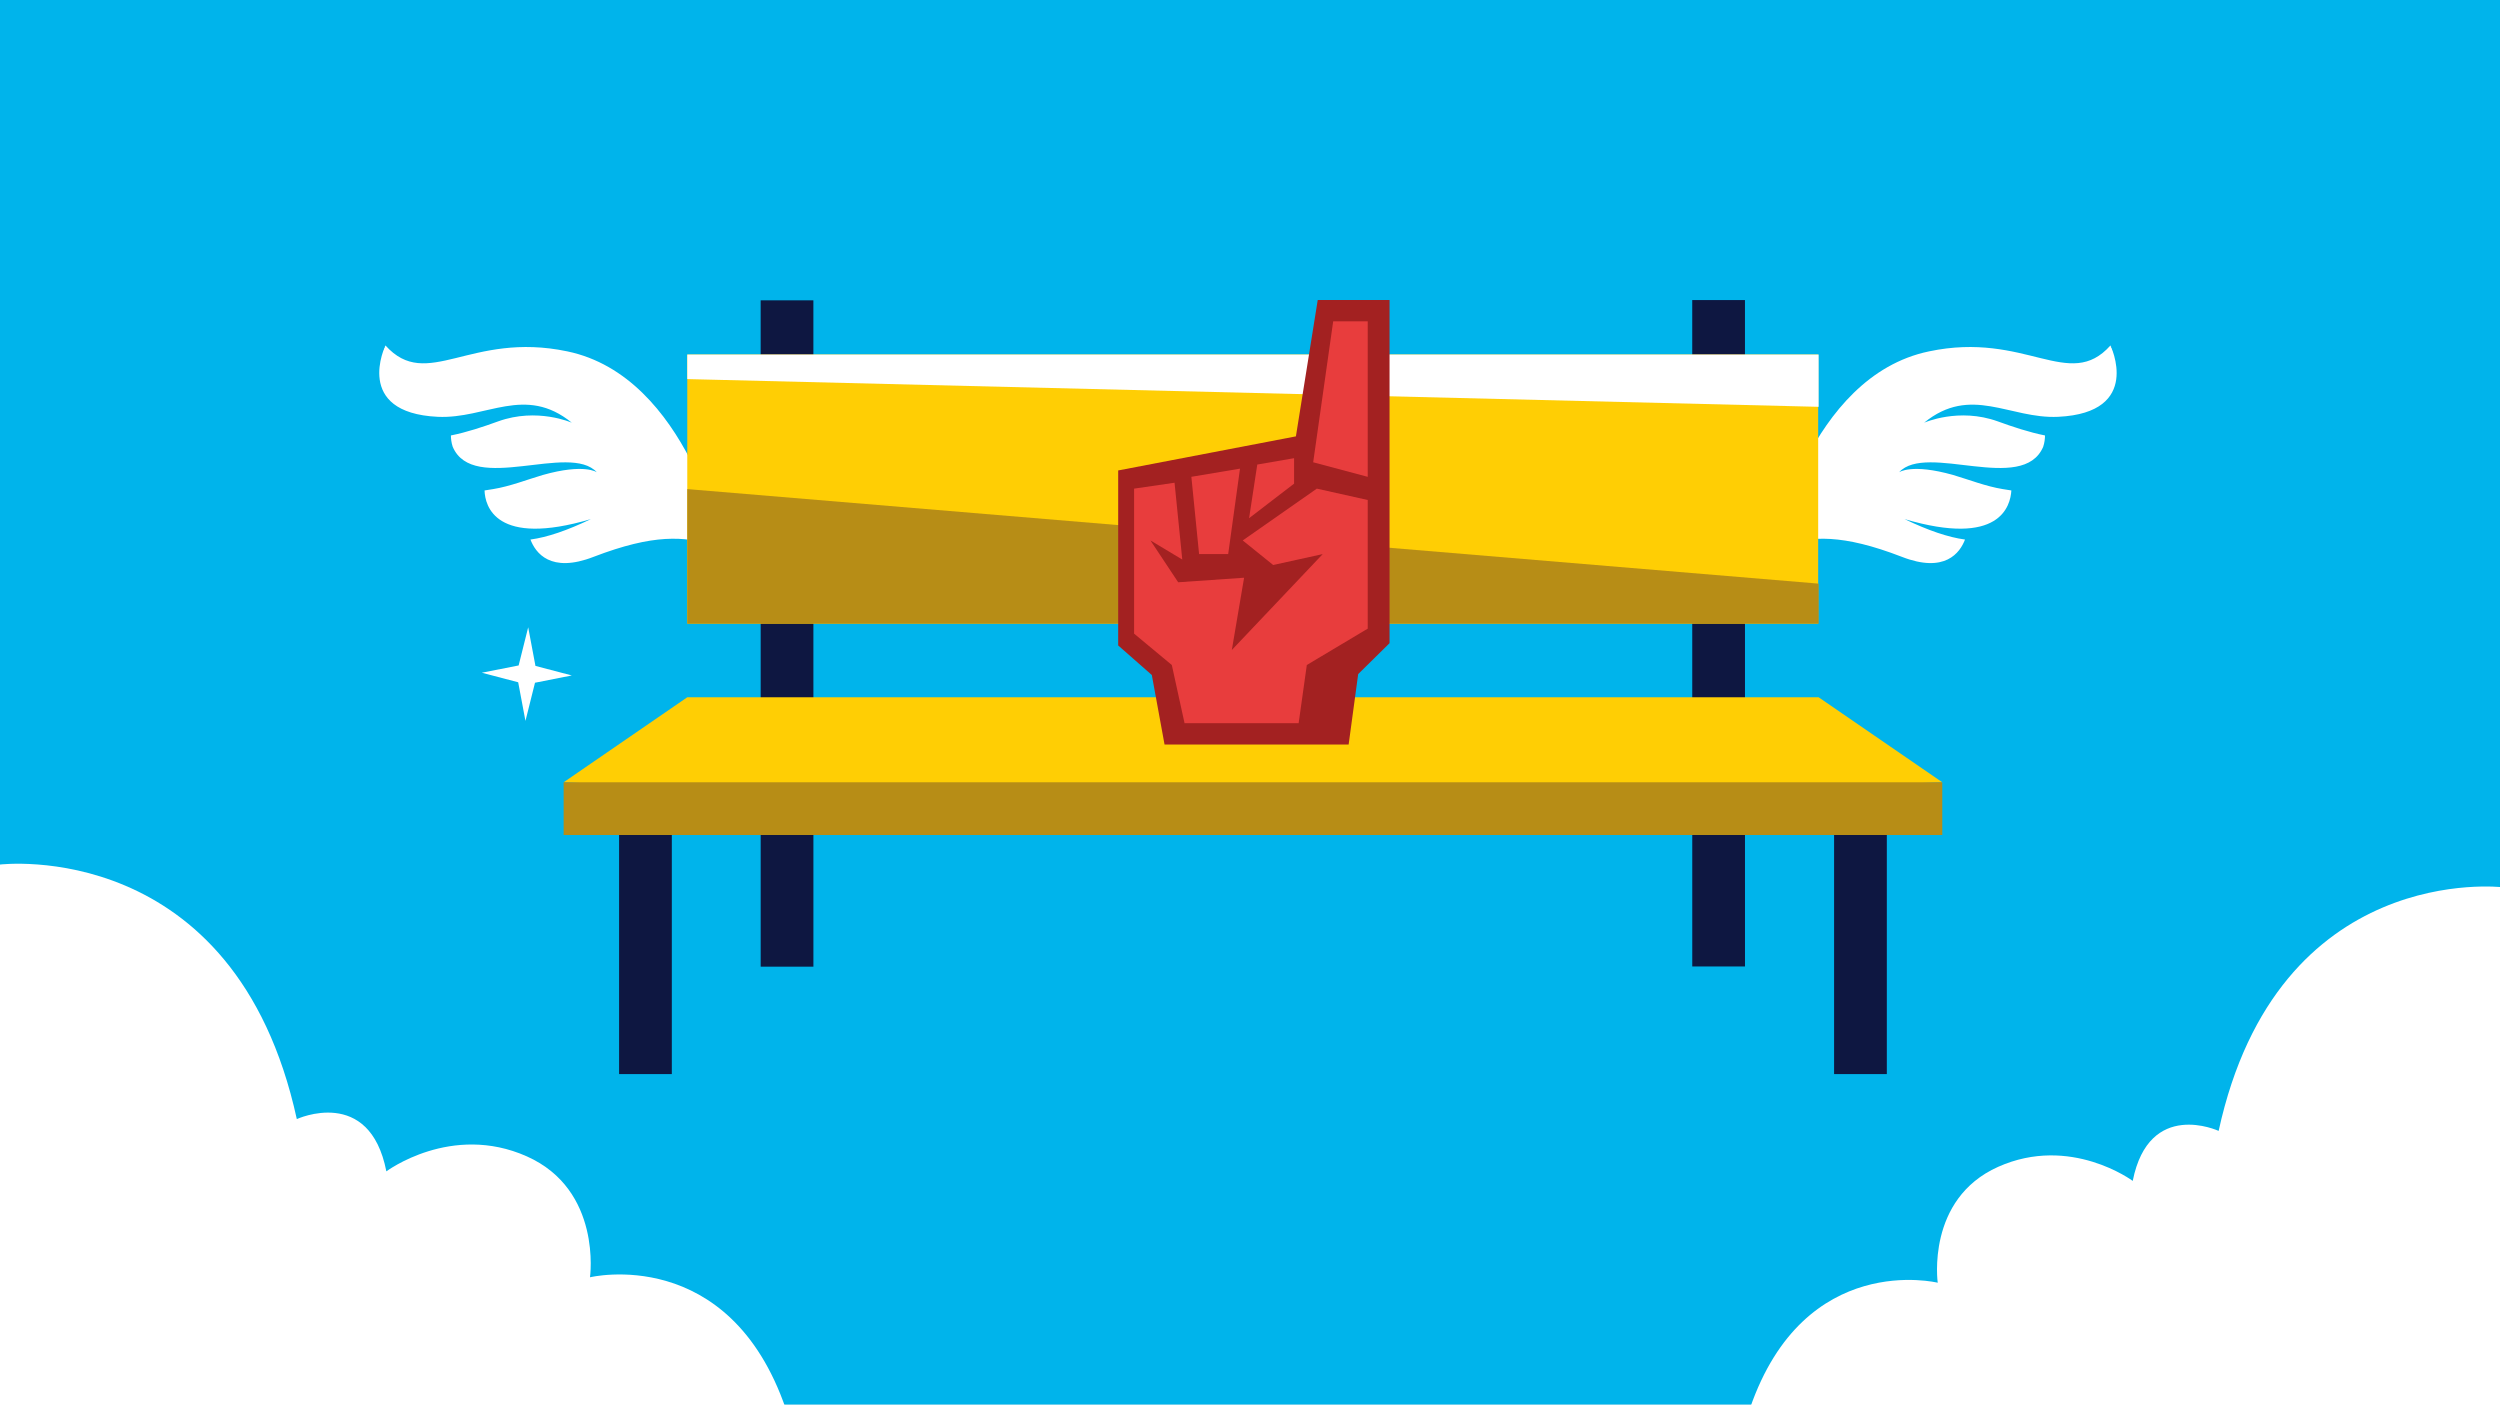
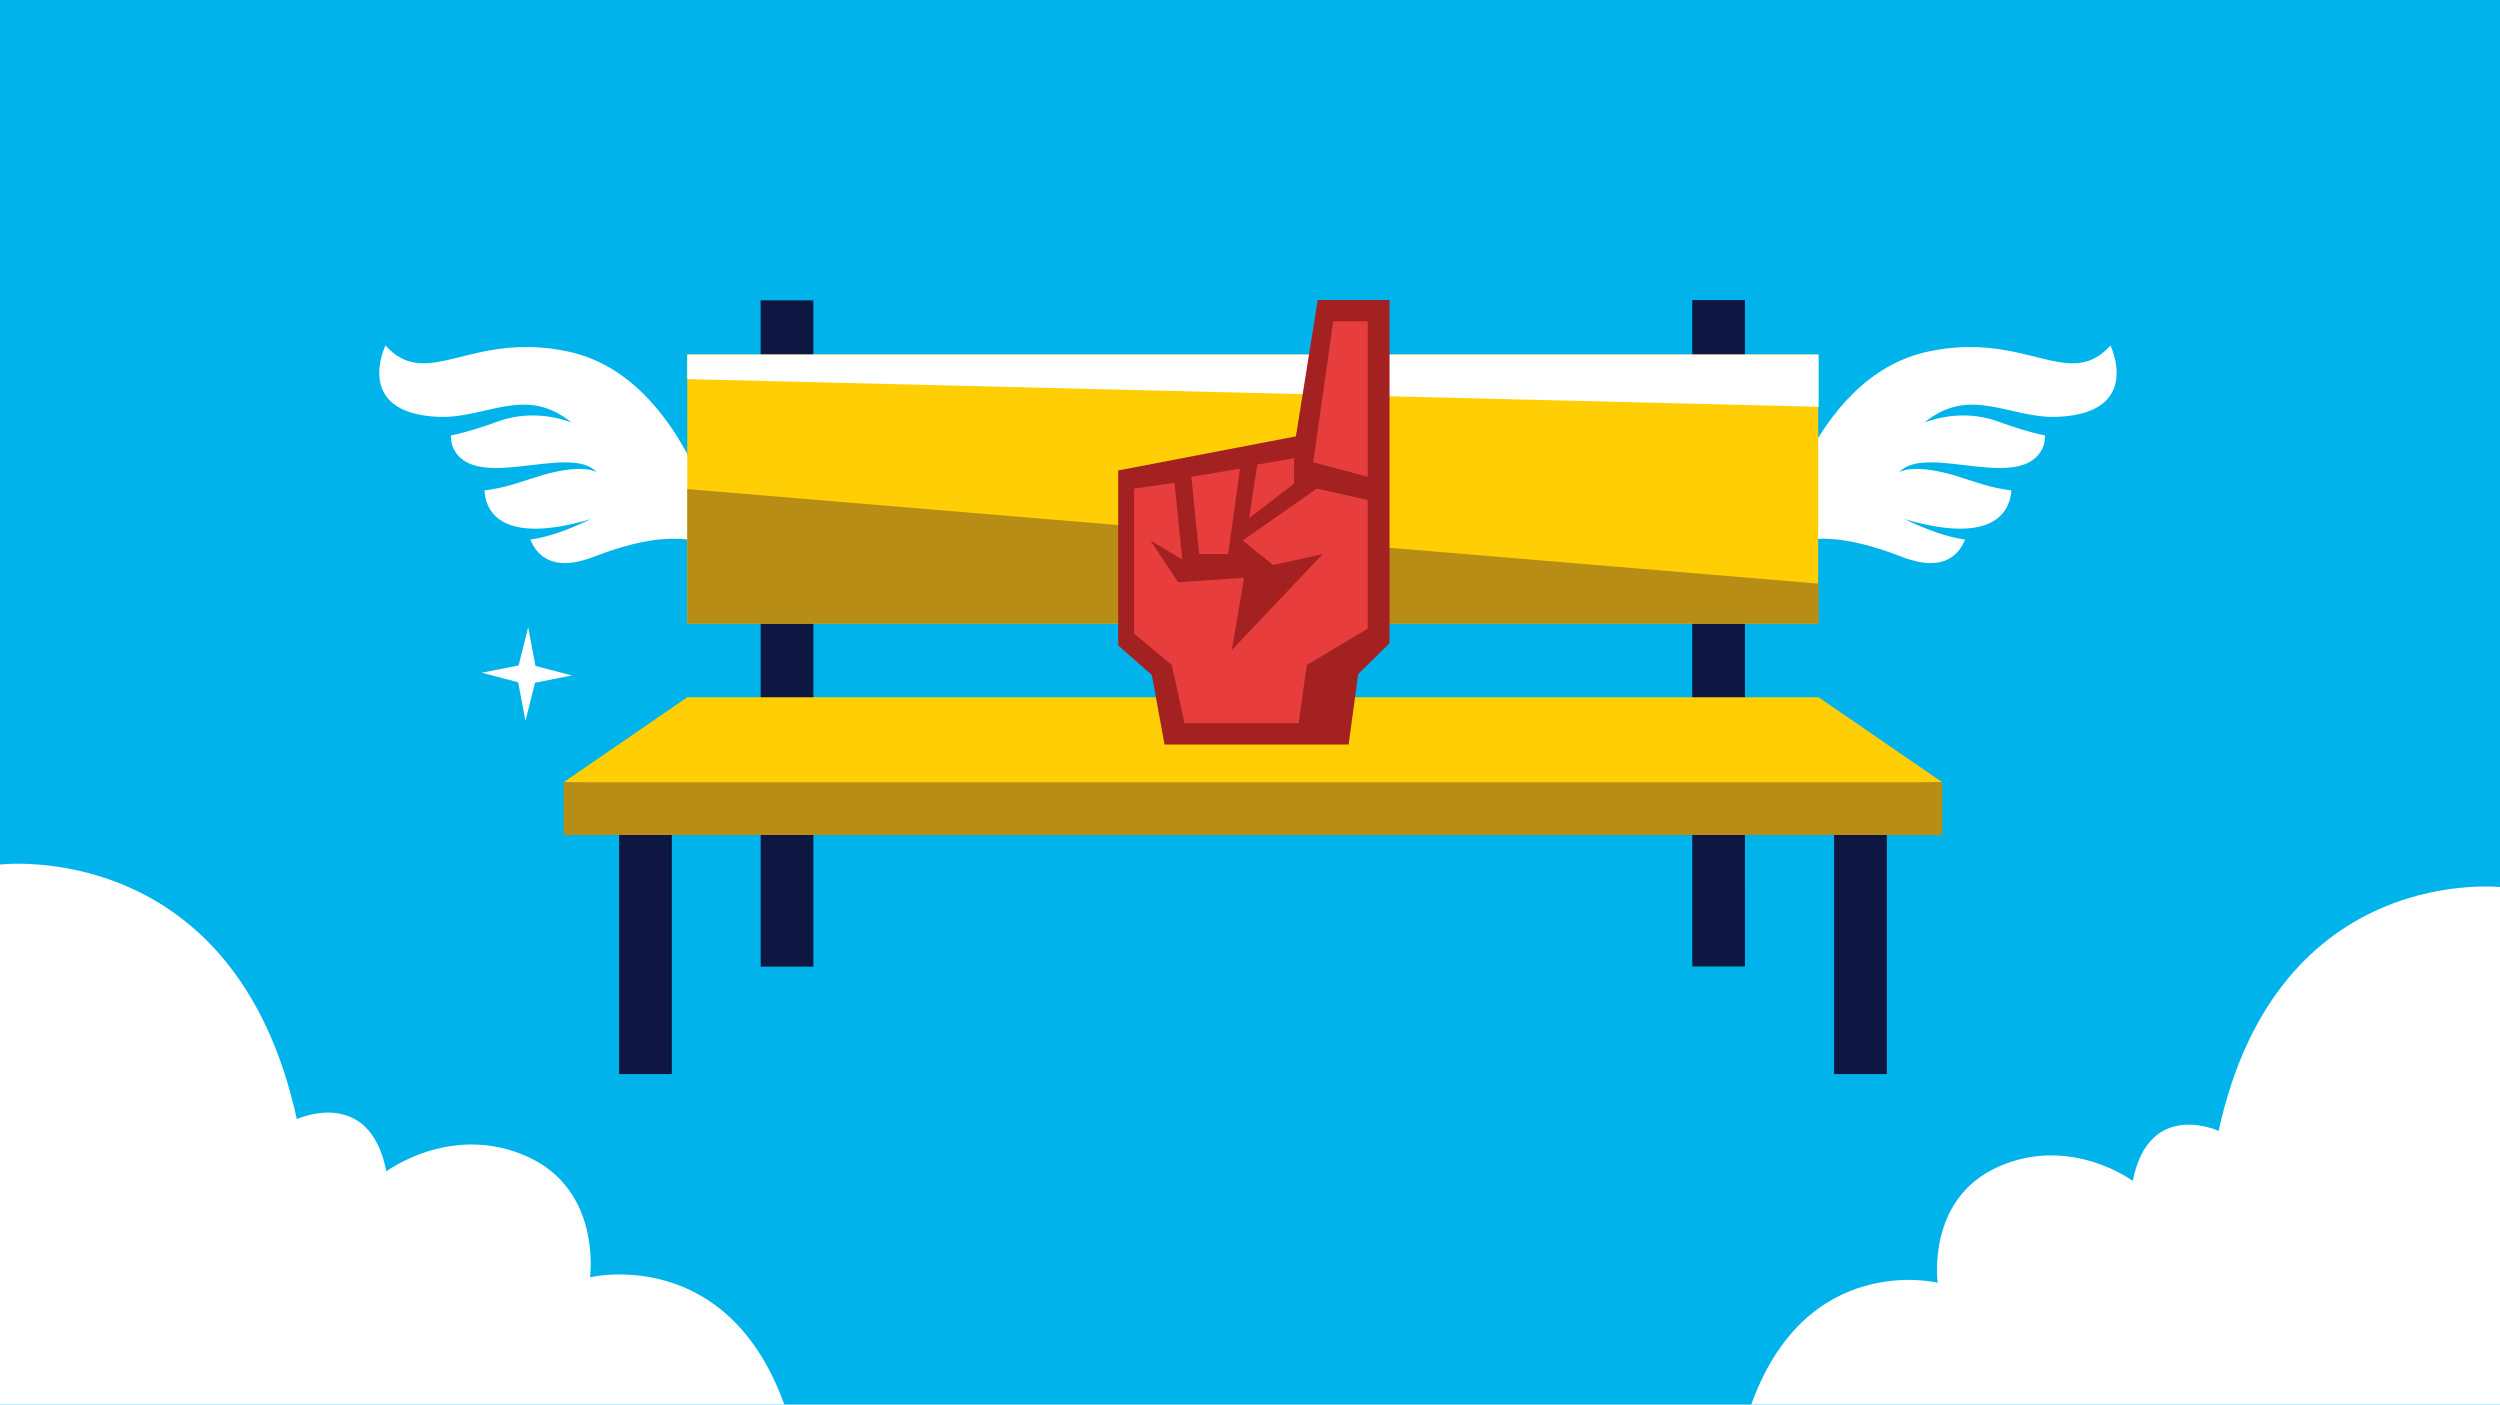
<svg xmlns="http://www.w3.org/2000/svg" xmlns:xlink="http://www.w3.org/1999/xlink" version="1.1" x="0px" y="0px" viewBox="0 0 550 309" enable-background="new 0 0 550 309" xml:space="preserve">
  <defs>
    <rect id="bg" x="0" y="0" height="309" width="550" fill="#00B4EB" />
    <g id="right-cloud">
      <g>
        <path fill="#FFFFFF" d="M165.6,0.2c0,0-49.5-6-62.5,53.6c0,0-15.3-7.1-18.9,11c0,0-13.7-10.2-29.6-3.1    c-15.9,7.1-13.3,25.5-13.3,25.5S12,80,0,114.8h165.6V0.2z" />
      </g>
    </g>
    <g id="left-cloud">
      <g>
        <path fill="#FFFFFF" d="M0,0.2c0,0,51.7-6.3,65.3,56c0,0,16-7.4,19.7,11.5c0,0,14.3-10.7,30.9-3.3c16.6,7.4,13.9,26.6,13.9,26.6    s30.6-7.4,43.1,29l-173,0L0,0.2z" />
      </g>
    </g>
    <g id="right-wing">
      <g>
        <path fill="#FFFFFF" d="M75.3,0c-9.1,10.2-18.6-3.2-39.9,1.3C8.8,6.8,1.1,44.9,1.1,44.9l13.2,0c-0.1,0.3,6.9,0.3,6.9,0.3l7.2,2.4    c0,0,2.9,3.7,9.1,3.9s7.5-5.6,7.5-5.6l2.5-3.6c6.9-2.3,9.4-10.9,9.4-10.9C70.8,26.8,65.7,19,65.7,19C83.5,13.3,75.3,0,75.3,0z" />
        <path fill="#00B4EB" d="M75.3,0c0,0,7.2,14.8-11.5,15.7C53.1,16.2,44.6,8.6,34.3,17c0,0,7.6-3.4,16.2-0.3    c3.3,1.2,6.9,2.4,10.4,3.1c0,0.7-0.1,1.6-0.4,2.5l0,0c-4.5,10.5-25.7-1-31.7,5.6c0,0,2.7-2,11.9,0.6c3.4,1,7.2,2.5,10.9,3.1    c0.6,0.1,1.2,0.2,1.9,0.3C53.3,35.3,51,44.4,30,38.2c5.2,2.5,9.6,4,13.3,4.5c-1.1,2.9-4.4,7.5-13.9,3.8C16.2,41.4,9.6,42,3.1,43.9    s-0.9,2.2-0.9,2.2s11.3-3.3,24.3,4.2c10.4,6,20.3,1.5,22.3-7.3c6.5-0.7,9.6-5.3,9.8-10.9c2.2-0.3,4.2-1,5.7-2.6    c3.5-3.7,3.6-7,2.9-9.2c3.4-0.3,6.5-1.6,9.1-4.6C83.2,7.7,75.3,0,75.3,0z" />
      </g>
    </g>
    <g id="left-wing">
      <g>
        <path fill="#FFFFFF" d="M3.8,0C13,10.2,22.4-3.2,43.8,1.3c26.5,5.5,34.3,43.6,34.3,43.6l-13.2,0c0.1,0.3-6.9,0.3-6.9,0.3l-7.2,2.4    c0,0-2.9,3.7-9.1,3.9s-7.5-5.6-7.5-5.6l-2.5-3.6c-6.9-2.3-9.4-10.9-9.4-10.9C8.3,26.8,13.4,19,13.4,19C-4.4,13.3,3.8,0,3.8,0z" />
        <path fill="#00B4EB" d="M3.8,0c0,0-7.2,14.8,11.5,15.7C26,16.2,34.5,8.6,44.8,17c0,0-7.6-3.4-16.2-0.3c-3.3,1.2-6.9,2.4-10.4,3.1    c0,0.7,0.1,1.6,0.4,2.5l0,0c4.5,10.5,25.7-1,31.7,5.6c0,0-2.7-2-11.9,0.6c-3.4,1-7.2,2.5-10.9,3.1c-0.6,0.1-1.2,0.2-1.9,0.3    c0.1,3.4,2.4,12.5,23.4,6.3c-5.2,2.5-9.6,4-13.3,4.5c1.1,2.9,4.4,7.5,13.9,3.8C62.9,41.4,69.5,42,76,43.9c6.5,1.9,0.9,2.2,0.9,2.2    s-11.3-3.3-24.3,4.2c-10.4,6-20.3,1.5-22.3-7.3c-6.5-0.7-9.6-5.3-9.8-10.9c-2.2-0.3-4.2-1-5.7-2.6c-3.5-3.7-3.6-7-2.9-9.2    c-3.4-0.3-6.5-1.6-9.1-4.6C-4.1,7.7,3.8,0,3.8,0z" />
      </g>
    </g>
    <g id="bench">
      <g>
        <g>
          <g>
            <g>
              <g>
                <rect x="-24.2" y="67.5" transform="matrix(-4.415115e-05 -1 1 -4.415115e-05 -24.1508 122.4703)" fill="#0E1741" width="146.6" height="11.6" />
                <rect x="12.2" y="106.1" fill="#0E1741" width="11.6" height="64.2" />
                <rect x="279.5" y="106.1" fill="#0E1741" width="11.6" height="64.2" />
                <rect x="180.8" y="67.5" transform="matrix(-4.415115e-05 -1 1 -4.415115e-05 180.806 327.4186)" fill="#0E1741" width="146.6" height="11.6" />
                <rect x="27.2" y="12" fill="#FFCE04" width="248.8" height="59.2" />
                <polygon fill="#FFCE04" points="303.3,106.1 136.6,112.2 0,106.1 27.2,87.4 276.1,87.4       " />
                <rect y="106.1" fill="#B78D16" width="303.3" height="11.6" />
                <polygon fill="#B78D16" points="276.1,71.2 276.1,62.4 27.2,41.6 27.2,71.2       " />
              </g>
            </g>
          </g>
        </g>
        <polygon fill="#FFFFFF" points="27.2,12 27.2,17.4 276.1,23.5 276.1,12   " />
      </g>
    </g>
    <g id="red-finger">
      <g>
        <g>
          <polygon fill="#A32121" points="43.9,0 39.1,30 0,37.5 0,76 7.4,82.5 10.2,97.8 50.7,97.8 52.8,82.3 59.7,75.5 59.7,0    " />
        </g>
        <g>
          <polygon fill="#E83D3D" points="11.8,80.3 14.6,93.1 39.7,93.1 41.5,80.3 54.9,72.3 54.9,44 43.7,41.5 27.4,52.9 34.1,58.3     45,55.9 25,77 27.7,61.1 13.2,62.1 7.1,52.9 14.1,57.1 12.4,40.2 3.5,41.5 3.5,73.4    " />
          <polygon fill="#E83D3D" points="47.3,4.7 42.9,35.7 54.9,38.9 54.9,4.7    " />
          <polygon fill="#E83D3D" points="16.1,38.9 17.8,55.9 24.2,55.9 26.8,37.1    " />
          <polygon fill="#E83D3D" points="30.6,36.2 28.8,48 38.7,40.4 38.7,34.8    " />
        </g>
      </g>
    </g>
    <g id="star3">
      <polygon fill="#FFFFFF" points="15.9,16.6 26.9,14.3 16.1,11.5 13.8,0 10.9,11.4 0,13.6 10.8,16.4 13.1,27.9  " />
    </g>
    <g id="star2">
      <polygon fill="#FFFFFF" points="21.2,22.1 35.8,19.1 21.4,15.3 18.4,0 14.6,15.2 0,18.2 14.4,21.9 17.4,37.3  " />
    </g>
    <g id="star1">
      <polygon fill="#FFFFFF" points="11.7,12.2 19.8,10.6 11.8,8.5 10.2,0 8.1,8.4 0,10 8,12.1 9.6,20.6  " />
    </g>
+     <clipPath id="canvas">
+       <polygon points="550,309 0,309 0,0 550,0 " />
+     </clipPath>
  </defs>
-   <use xlink:href="#bg" />
-   <g transform="translate(0,190)">
-     <use xlink:href="#left-cloud">
-       <animateTransform attributeName="transform" type="translate" dur="8" fill="freeze" values="-50,0;-20,0;0,0;-20,0;-50,0" repeatCount="indefinite" additive="sum" />
-     </use>
-   </g>
-   <g transform="translate(385,195)">
-     <use xlink:href="#right-cloud">
-       <animateTransform attributeName="transform" type="translate" dur="8" fill="freeze" values="50,0;20,0;0,0;20,0;50,0" repeatCount="indefinite" additive="sum" />
-     </use>
-   </g>
-   <g transform="translate(81,76)">
-     <use xlink:href="#left-wing">
-       <animateTransform id="" attributeName="transform" type="rotate" dur="3.4s" values="8 57 24;-2 57 24;-8 57 24;-2 57 24;8 57 24" repeatCount="indefinite" additive="sum" />
-     </use>
-   </g>
-   <g transform="translate(389,76)">
-     <use xlink:href="#right-wing">
-       <animateTransform id="" attributeName="transform" type="rotate" dur="3.4s" values="-8 20 24;2 20 24;8 20 24;2 20 24;-8 20 24" repeatCount="indefinite" additive="sum" />
-     </use>
-   </g>
-   <g transform="translate(124,66)">
-     <use xlink:href="#bench" />
-     <g transform="translate(122,0)">
-       <use xlink:href="#red-finger">
-         <animateTransform id="drop-2" attributeName="transform" type="translate" dur=".7" fill="freeze" values="0,-25;0,-22;0,0;0,-22;0,-25" repeatCount="indefinite" additive="sum" />
-         <animateTransform id="" attributeName="transform" type="rotate" dur="1.4s" values="-8 30 49;8 30 49;-8 30 49" repeatCount="indefinite" additive="sum" />
+   <g id="6-bench" clip-path="url(#canvas)">
+     <use xlink:href="#bg" />
+     <g transform="translate(0,190)">
+       <use xlink:href="#left-cloud">
+         <animateTransform attributeName="transform" type="translate" dur="8" fill="freeze" values="-50,0;-20,0;0,0;-20,0;-50,0" repeatCount="indefinite" additive="sum" />
      </use>
    </g>
-     <animateTransform attributeName="transform" type="translate" dur="3.4s" fill="freeze" values="0,10;0,0;0,10" repeatCount="indefinite" additive="sum" />
-   </g>
-   <g transform="translate(106,138)">
-     <use xlink:href="#star1">
-       <animateTransform attributeName="transform" type="rotate" dur=".6s" values="0 9.9 10.25;360 9.9 10.25" repeatCount="0" begin="0s;fadestar3.end;" />
-       <animate id="fadestar1" attributeName="opacity" values="0;1;0" dur=".6s" repeatCount="0" begin="0s;fadestar3.end" fill="freeze" />
-     </use>
-   </g>
-   <g transform="translate(185,25)">
-     <use xlink:href="#star2" visibility="hidden">
-       <set attributeName="visibility" from="hidden" to="visible" begin="fadestar1.end" />
-       <animateTransform attributeName="transform" type="rotate" dur=".6s" values="0 17.9 18.6;360 17.9 18.6" repeatCount="0" begin="fadestar1.end-.25" />
-       <animate id="fadestar2" attributeName="opacity" values="0;1;0" dur=".6s" repeatCount="0" fill="freeze" begin="fadestar1.end-.25" />
-     </use>
-   </g>
-   <g transform="translate(434,148)">
-     <use xlink:href="#star3" visibility="hidden">
-       <set attributeName="visibility" from="hidden" to="visible" begin="fadestar2.end" />
-       <animateTransform attributeName="transform" type="rotate" dur=".6s" values="0 13.4 14;360 13.4 14" repeatCount="0" begin="fadestar2.end-.25" />
-       <animate id="fadestar3" attributeName="opacity" values="0;1;0" dur=".6s" repeatCount="0" fill="freeze" begin="fadestar2.end-.25" />
-     </use>
+     <g transform="translate(385,195)">
+       <use xlink:href="#right-cloud">
+         <animateTransform attributeName="transform" type="translate" dur="8" fill="freeze" values="50,0;20,0;0,0;20,0;50,0" repeatCount="indefinite" additive="sum" />
+       </use>
+     </g>
+     <g transform="translate(81,76)">
+       <use xlink:href="#left-wing">
+         <animateTransform id="" attributeName="transform" type="rotate" dur="3.4s" values="8 57 24;-2 57 24;-8 57 24;-2 57 24;8 57 24" repeatCount="indefinite" additive="sum" />
+       </use>
+     </g>
+     <g transform="translate(389,76)">
+       <use xlink:href="#right-wing">
+         <animateTransform id="" attributeName="transform" type="rotate" dur="3.4s" values="-8 20 24;2 20 24;8 20 24;2 20 24;-8 20 24" repeatCount="indefinite" additive="sum" />
+       </use>
+     </g>
+     <g transform="translate(124,66)">
+       <use xlink:href="#bench" />
+       <g transform="translate(122,0)">
+         <use xlink:href="#red-finger">
+           <animateTransform id="drop-2" attributeName="transform" type="translate" dur=".7" fill="freeze" values="0,-25;0,-22;0,0;0,-22;0,-25" repeatCount="indefinite" additive="sum" />
+           <animateTransform id="" attributeName="transform" type="rotate" dur="1.4s" values="-8 30 49;8 30 49;-8 30 49" repeatCount="indefinite" additive="sum" />
+         </use>
+       </g>
+       <animateTransform attributeName="transform" type="translate" dur="3.4s" fill="freeze" values="0,10;0,0;0,10" repeatCount="indefinite" additive="sum" />
+     </g>
+     <g transform="translate(106,138)">
+       <use xlink:href="#star1">
+         <animateTransform attributeName="transform" type="rotate" dur=".6s" values="0 9.9 10.25;360 9.9 10.25" repeatCount="0" begin="0s;fadestar3.end;" />
+         <animate id="fadestar1" attributeName="opacity" values="0;1;0" dur=".6s" repeatCount="0" begin="0s;fadestar3.end" fill="freeze" />
+       </use>
+     </g>
+     <g transform="translate(185,25)">
+       <use xlink:href="#star2" visibility="hidden">
+         <set attributeName="visibility" from="hidden" to="visible" begin="fadestar1.end" />
+         <animateTransform attributeName="transform" type="rotate" dur=".6s" values="0 17.9 18.6;360 17.9 18.6" repeatCount="0" begin="fadestar1.end-.25" />
+         <animate id="fadestar2" attributeName="opacity" values="0;1;0" dur=".6s" repeatCount="0" fill="freeze" begin="fadestar1.end-.25" />
+       </use>
+     </g>
+     <g transform="translate(434,148)">
+       <use xlink:href="#star3" visibility="hidden">
+         <set attributeName="visibility" from="hidden" to="visible" begin="fadestar2.end" />
+         <animateTransform attributeName="transform" type="rotate" dur=".6s" values="0 13.4 14;360 13.4 14" repeatCount="0" begin="fadestar2.end-.25" />
+         <animate id="fadestar3" attributeName="opacity" values="0;1;0" dur=".6s" repeatCount="0" fill="freeze" begin="fadestar2.end-.25" />
+       </use>
+     </g>
  </g>
</svg>
